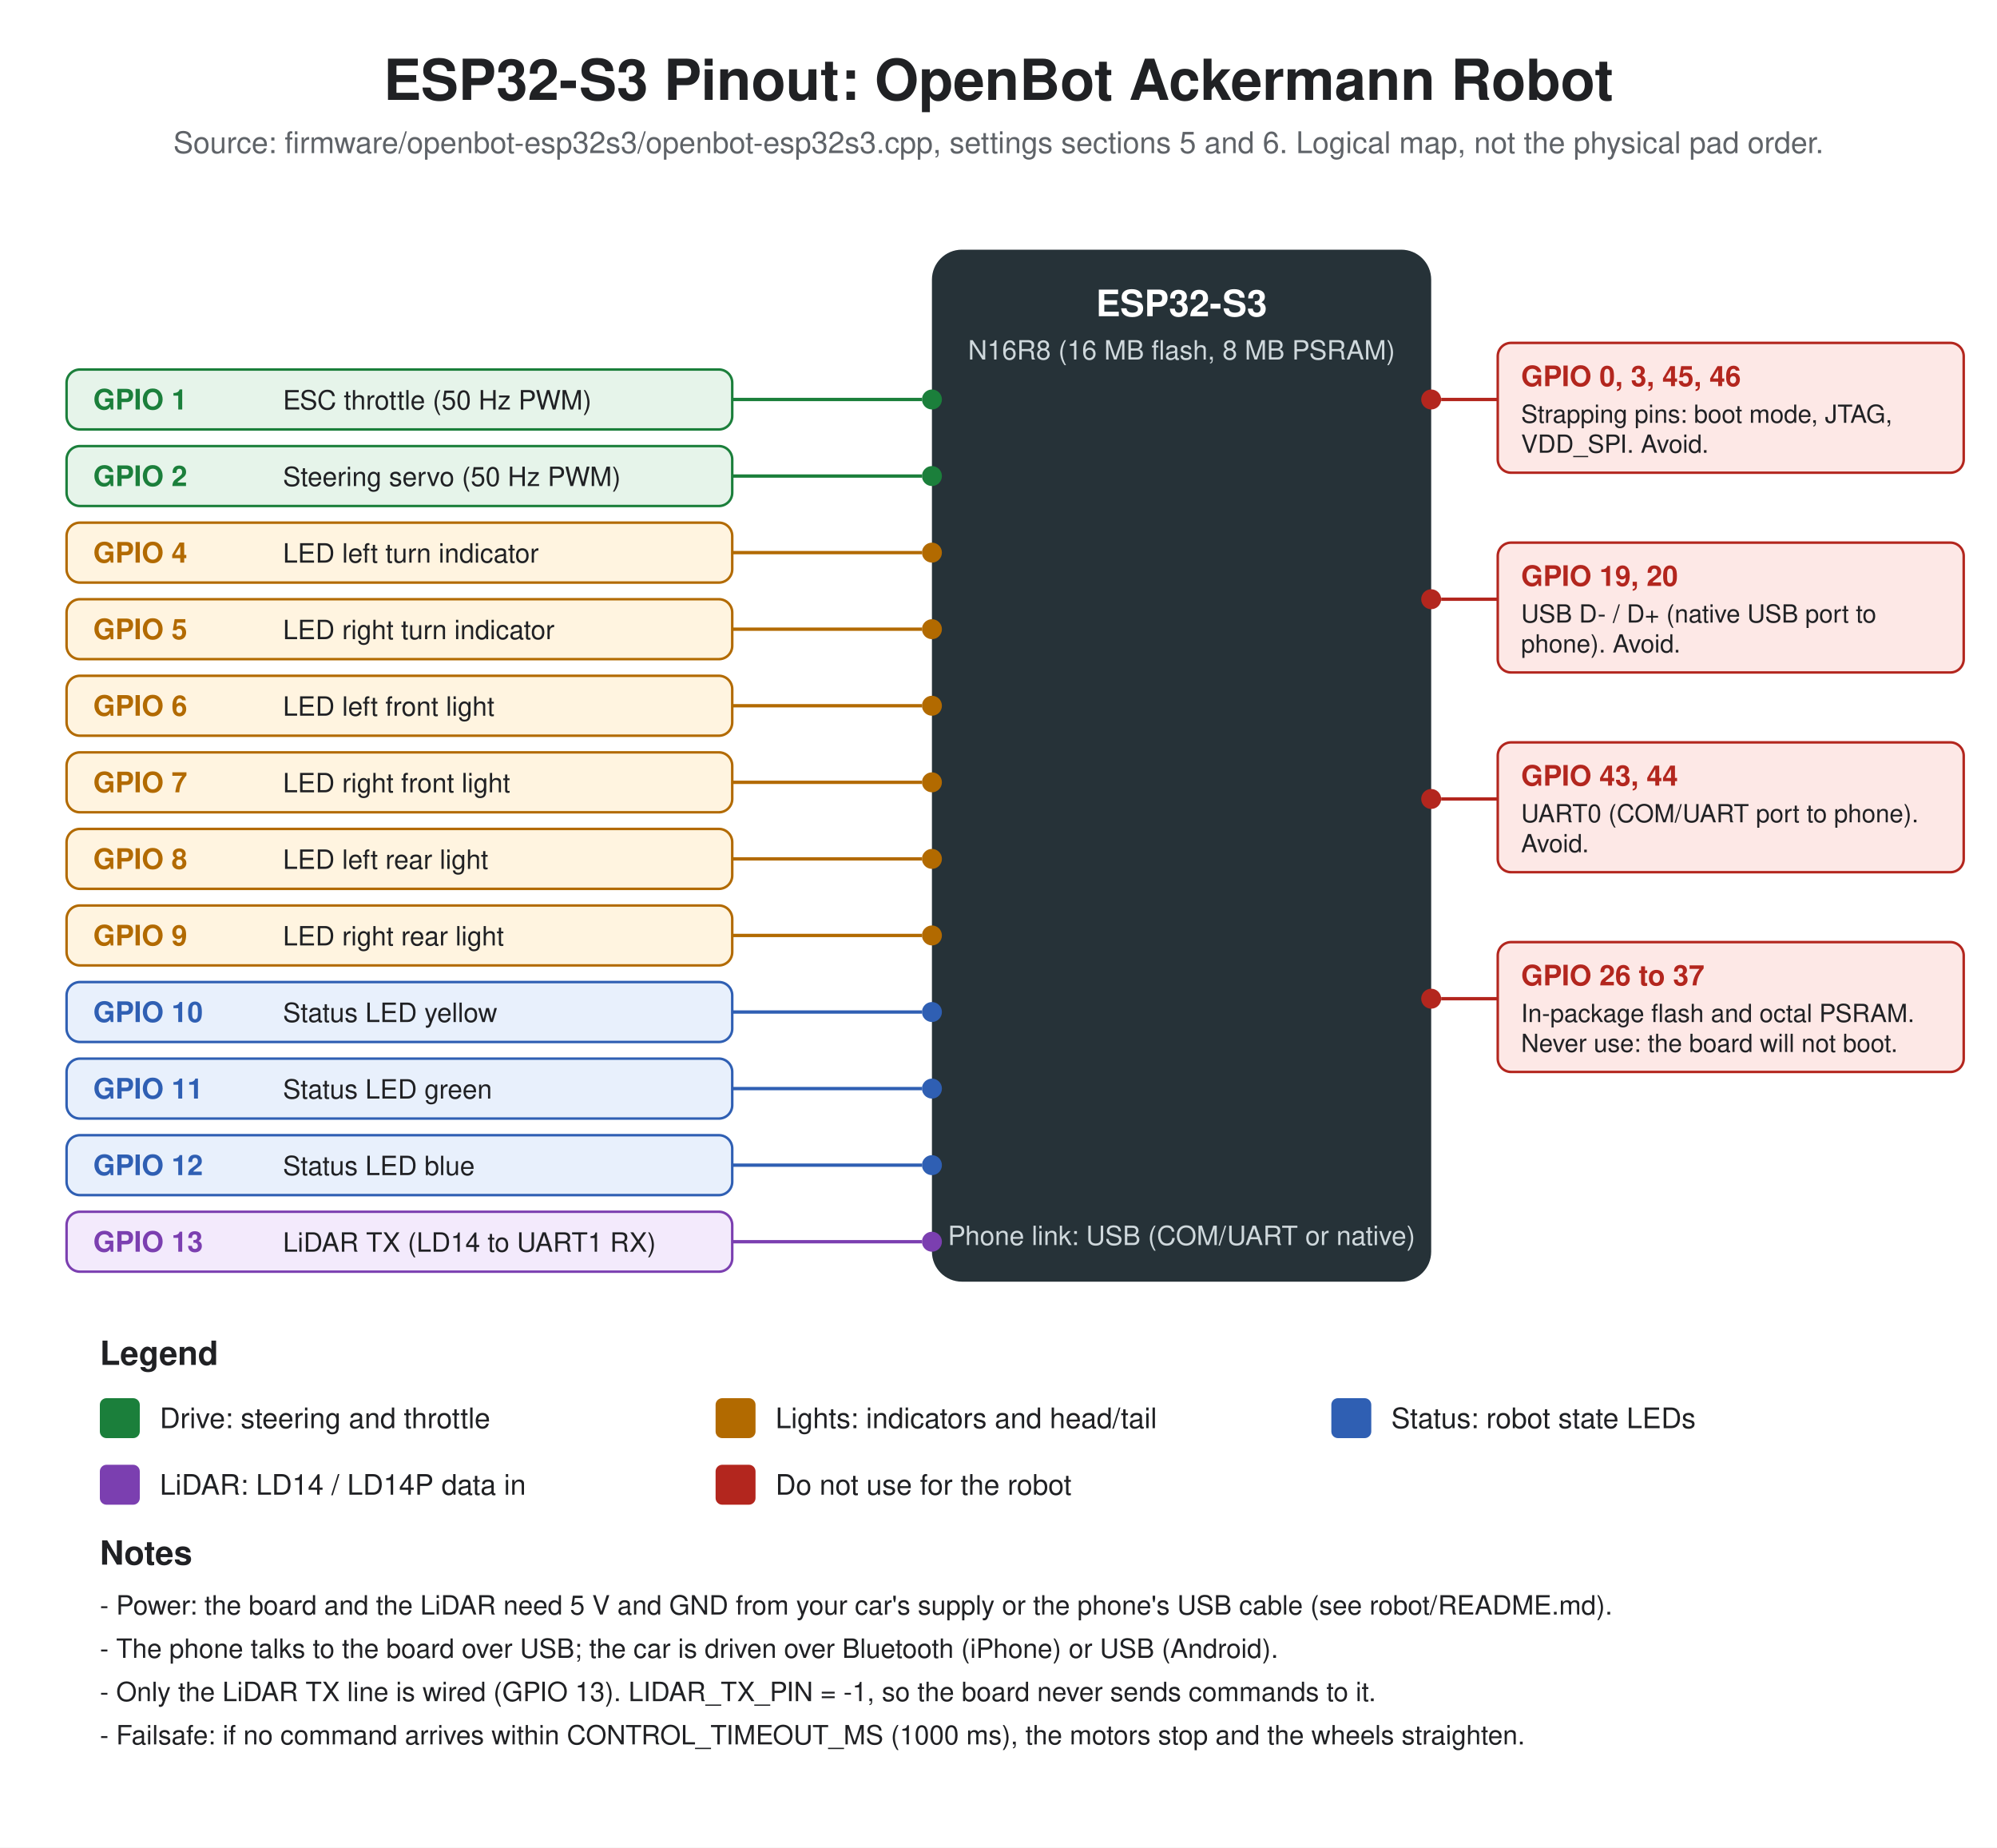
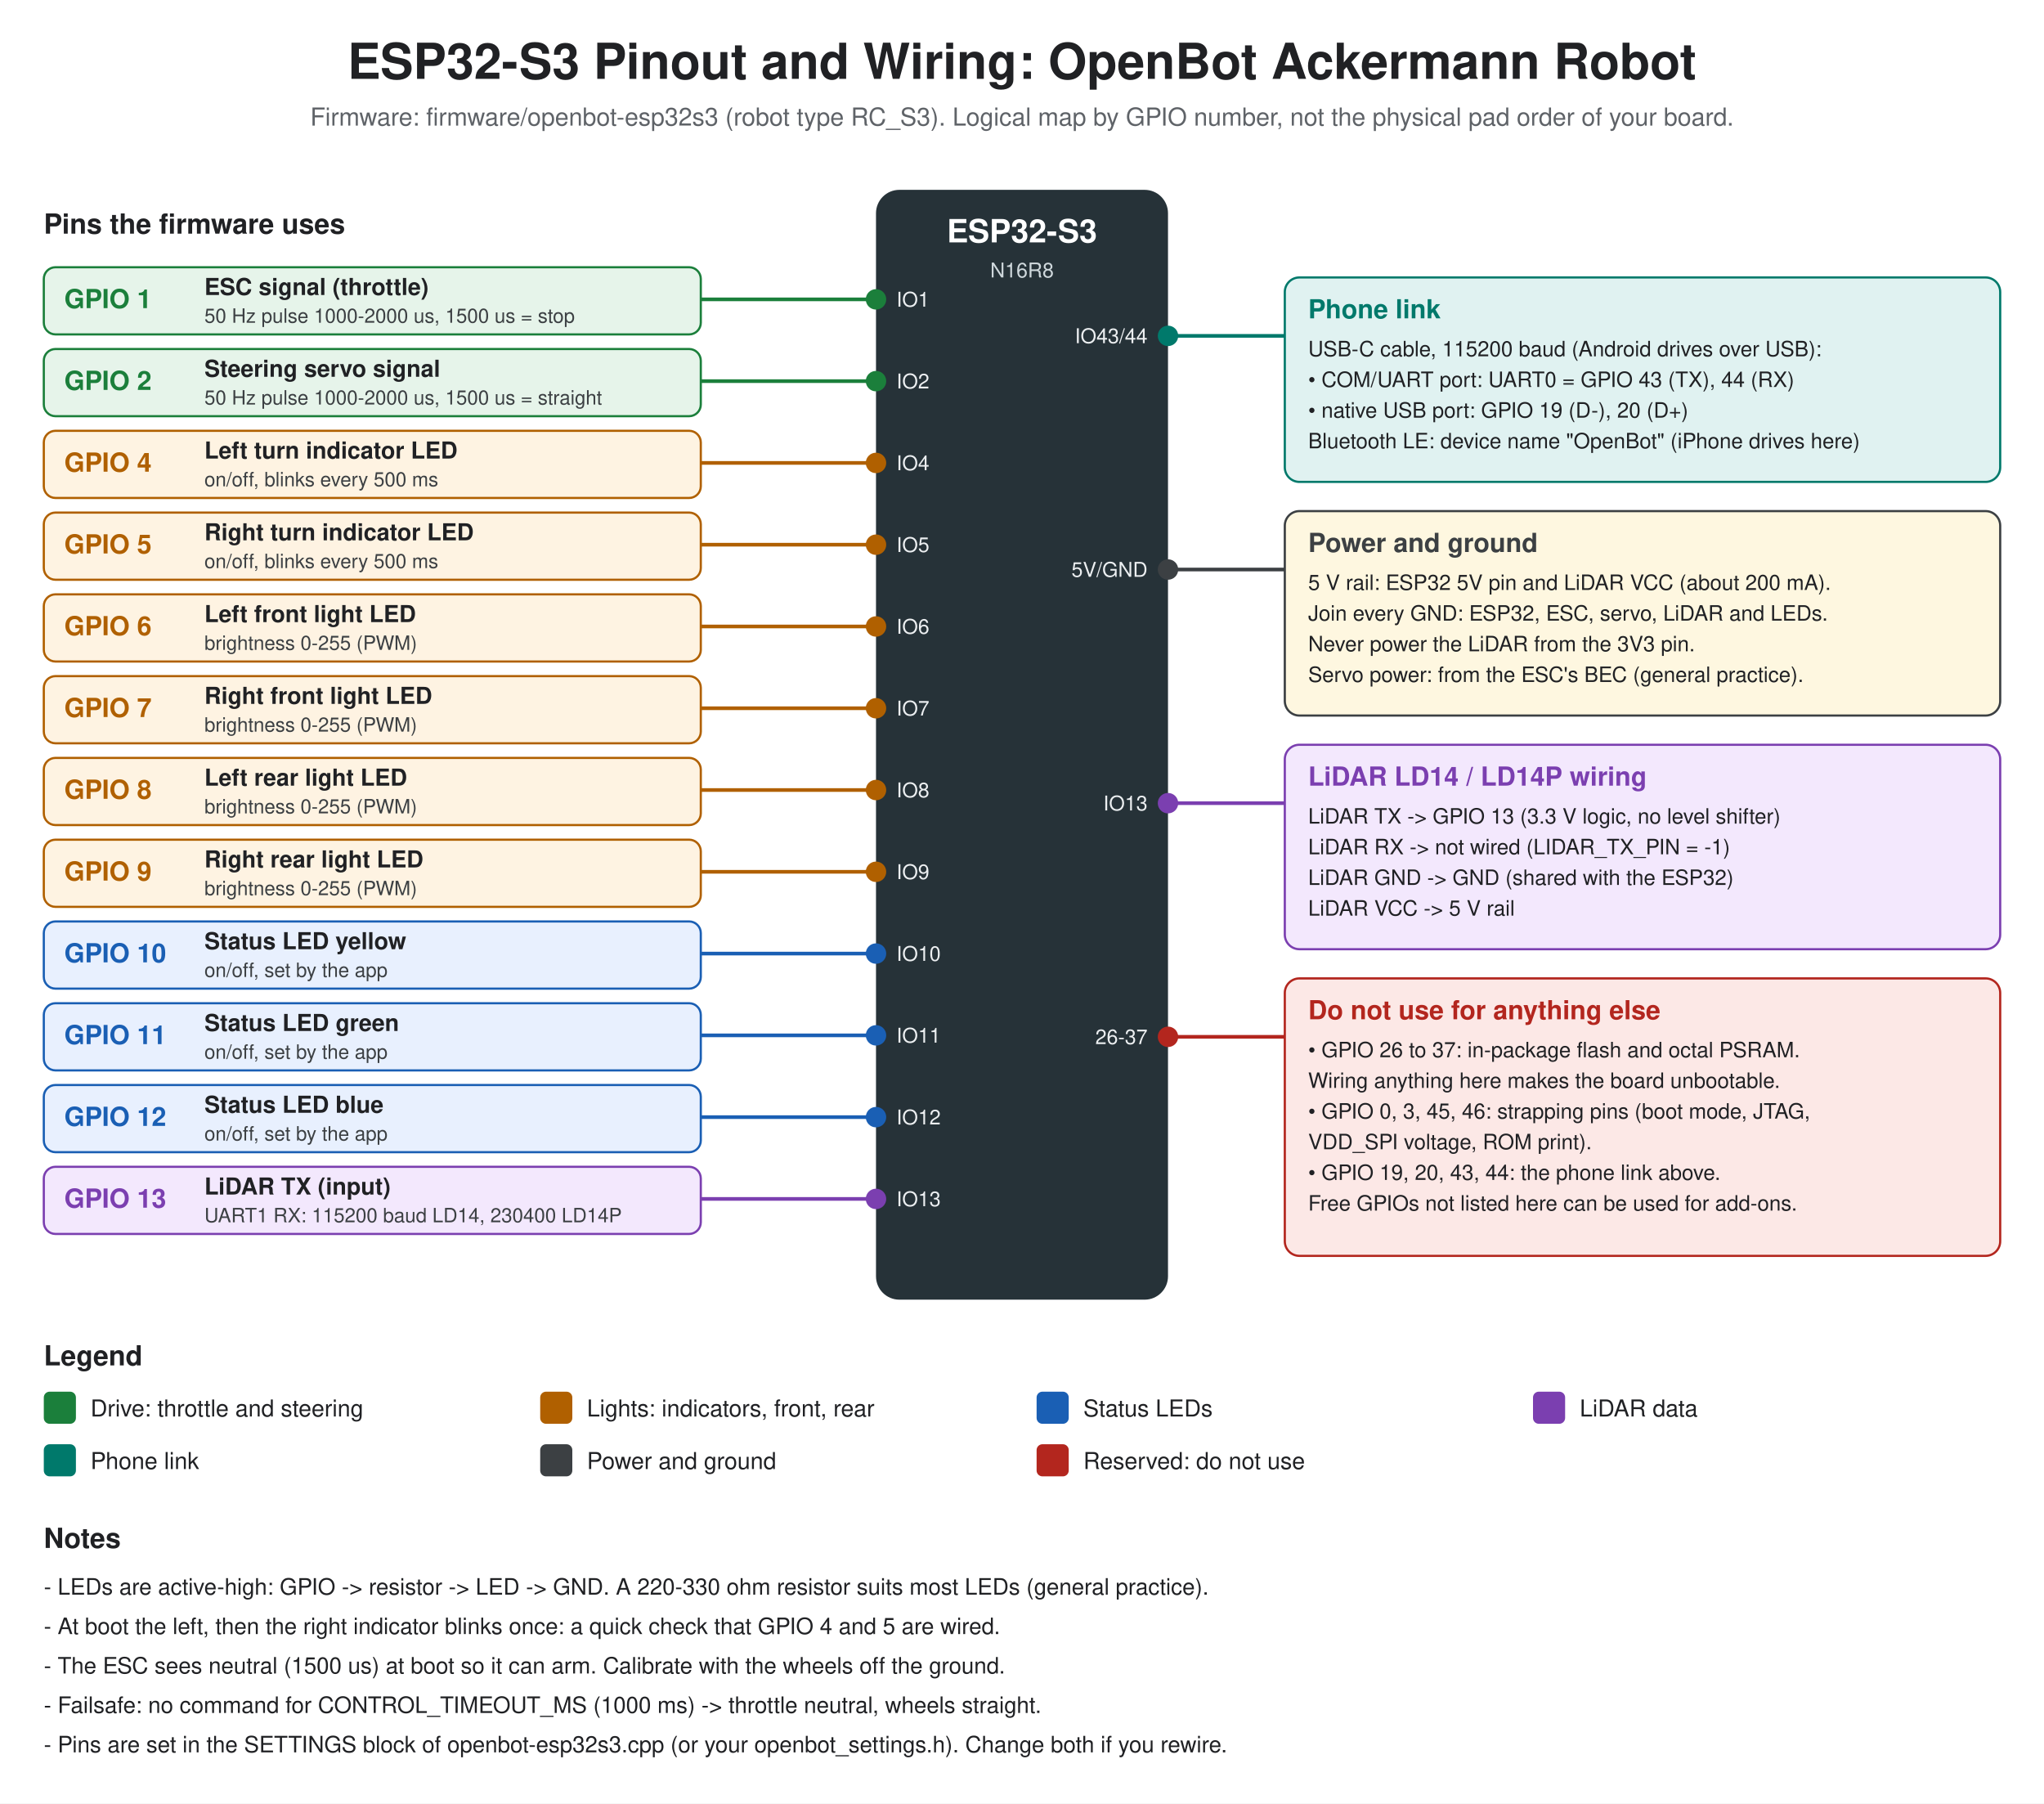
- <svg xmlns="http://www.w3.org/2000/svg" width="1200" height="1110" viewBox="0 0 1200 1110" font-family="Helvetica, Arial, sans-serif">
-   <rect width="1200" height="1110" fill="#ffffff" />
-   <text x="600" y="60" text-anchor="middle" font-size="34" font-weight="700" fill="#202124">ESP32-S3 Pinout: OpenBot Ackermann Robot</text>
-   <text x="600" y="92" text-anchor="middle" font-size="18" fill="#5f6368">Source: firmware/openbot-esp32s3/openbot-esp32s3.cpp, settings sections 5 and 6. Logical map, not the physical pad order.</text>
-   <rect x="560" y="150" width="300" height="620" rx="18" fill="#263238" />
-   <text x="710.0" y="190" text-anchor="middle" font-size="22" font-weight="700" fill="#ffffff">ESP32-S3</text>
-   <text x="710.0" y="216" text-anchor="middle" font-size="16" fill="#cfd8dc">N16R8 (16 MB flash, 8 MB PSRAM)</text>
-   <text x="710.0" y="748" text-anchor="middle" font-size="16" fill="#cfd8dc">Phone link: USB (COM/UART or native)</text>
-   <circle cx="560" cy="240" r="6" fill="#1b7f3b" />
-   <line x1="554" y1="240" x2="440" y2="240" stroke="#1b7f3b" stroke-width="2" />
-   <rect x="40" y="222" width="400" height="36" rx="8" fill="#e6f4ea" stroke="#1b7f3b" stroke-width="1.5" />
-   <text x="56" y="246" font-size="17" font-weight="700" fill="#1b7f3b">GPIO 1</text>
-   <text x="170" y="246" font-size="16" fill="#202124">ESC throttle (50 Hz PWM)</text>
-   <circle cx="560" cy="286" r="6" fill="#1b7f3b" />
-   <line x1="554" y1="286" x2="440" y2="286" stroke="#1b7f3b" stroke-width="2" />
-   <rect x="40" y="268" width="400" height="36" rx="8" fill="#e6f4ea" stroke="#1b7f3b" stroke-width="1.5" />
-   <text x="56" y="292" font-size="17" font-weight="700" fill="#1b7f3b">GPIO 2</text>
-   <text x="170" y="292" font-size="16" fill="#202124">Steering servo (50 Hz PWM)</text>
-   <circle cx="560" cy="332" r="6" fill="#b26a00" />
-   <line x1="554" y1="332" x2="440" y2="332" stroke="#b26a00" stroke-width="2" />
-   <rect x="40" y="314" width="400" height="36" rx="8" fill="#fff4e0" stroke="#b26a00" stroke-width="1.5" />
-   <text x="56" y="338" font-size="17" font-weight="700" fill="#b26a00">GPIO 4</text>
-   <text x="170" y="338" font-size="16" fill="#202124">LED left turn indicator</text>
-   <circle cx="560" cy="378" r="6" fill="#b26a00" />
-   <line x1="554" y1="378" x2="440" y2="378" stroke="#b26a00" stroke-width="2" />
-   <rect x="40" y="360" width="400" height="36" rx="8" fill="#fff4e0" stroke="#b26a00" stroke-width="1.5" />
-   <text x="56" y="384" font-size="17" font-weight="700" fill="#b26a00">GPIO 5</text>
-   <text x="170" y="384" font-size="16" fill="#202124">LED right turn indicator</text>
-   <circle cx="560" cy="424" r="6" fill="#b26a00" />
-   <line x1="554" y1="424" x2="440" y2="424" stroke="#b26a00" stroke-width="2" />
-   <rect x="40" y="406" width="400" height="36" rx="8" fill="#fff4e0" stroke="#b26a00" stroke-width="1.5" />
-   <text x="56" y="430" font-size="17" font-weight="700" fill="#b26a00">GPIO 6</text>
-   <text x="170" y="430" font-size="16" fill="#202124">LED left front light</text>
-   <circle cx="560" cy="470" r="6" fill="#b26a00" />
-   <line x1="554" y1="470" x2="440" y2="470" stroke="#b26a00" stroke-width="2" />
-   <rect x="40" y="452" width="400" height="36" rx="8" fill="#fff4e0" stroke="#b26a00" stroke-width="1.5" />
-   <text x="56" y="476" font-size="17" font-weight="700" fill="#b26a00">GPIO 7</text>
-   <text x="170" y="476" font-size="16" fill="#202124">LED right front light</text>
-   <circle cx="560" cy="516" r="6" fill="#b26a00" />
-   <line x1="554" y1="516" x2="440" y2="516" stroke="#b26a00" stroke-width="2" />
-   <rect x="40" y="498" width="400" height="36" rx="8" fill="#fff4e0" stroke="#b26a00" stroke-width="1.5" />
-   <text x="56" y="522" font-size="17" font-weight="700" fill="#b26a00">GPIO 8</text>
-   <text x="170" y="522" font-size="16" fill="#202124">LED left rear light</text>
-   <circle cx="560" cy="562" r="6" fill="#b26a00" />
-   <line x1="554" y1="562" x2="440" y2="562" stroke="#b26a00" stroke-width="2" />
-   <rect x="40" y="544" width="400" height="36" rx="8" fill="#fff4e0" stroke="#b26a00" stroke-width="1.5" />
-   <text x="56" y="568" font-size="17" font-weight="700" fill="#b26a00">GPIO 9</text>
-   <text x="170" y="568" font-size="16" fill="#202124">LED right rear light</text>
-   <circle cx="560" cy="608" r="6" fill="#2f5fb3" />
-   <line x1="554" y1="608" x2="440" y2="608" stroke="#2f5fb3" stroke-width="2" />
-   <rect x="40" y="590" width="400" height="36" rx="8" fill="#e8f0fc" stroke="#2f5fb3" stroke-width="1.5" />
-   <text x="56" y="614" font-size="17" font-weight="700" fill="#2f5fb3">GPIO 10</text>
-   <text x="170" y="614" font-size="16" fill="#202124">Status LED yellow</text>
-   <circle cx="560" cy="654" r="6" fill="#2f5fb3" />
-   <line x1="554" y1="654" x2="440" y2="654" stroke="#2f5fb3" stroke-width="2" />
-   <rect x="40" y="636" width="400" height="36" rx="8" fill="#e8f0fc" stroke="#2f5fb3" stroke-width="1.5" />
-   <text x="56" y="660" font-size="17" font-weight="700" fill="#2f5fb3">GPIO 11</text>
-   <text x="170" y="660" font-size="16" fill="#202124">Status LED green</text>
-   <circle cx="560" cy="700" r="6" fill="#2f5fb3" />
-   <line x1="554" y1="700" x2="440" y2="700" stroke="#2f5fb3" stroke-width="2" />
-   <rect x="40" y="682" width="400" height="36" rx="8" fill="#e8f0fc" stroke="#2f5fb3" stroke-width="1.5" />
-   <text x="56" y="706" font-size="17" font-weight="700" fill="#2f5fb3">GPIO 12</text>
-   <text x="170" y="706" font-size="16" fill="#202124">Status LED blue</text>
-   <circle cx="560" cy="746" r="6" fill="#7b3fb0" />
-   <line x1="554" y1="746" x2="440" y2="746" stroke="#7b3fb0" stroke-width="2" />
-   <rect x="40" y="728" width="400" height="36" rx="8" fill="#f3eafc" stroke="#7b3fb0" stroke-width="1.5" />
-   <text x="56" y="752" font-size="17" font-weight="700" fill="#7b3fb0">GPIO 13</text>
-   <text x="170" y="752" font-size="16" fill="#202124">LiDAR TX (LD14 to UART1 RX)</text>
-   <circle cx="860" cy="240" r="6" fill="#b3261e" />
-   <line x1="866" y1="240" x2="900" y2="240" stroke="#b3261e" stroke-width="2" />
-   <rect x="900" y="206" width="280" height="78" rx="8" fill="#fde8e6" stroke="#b3261e" stroke-width="1.5" />
-   <text x="914" y="232" font-size="17" font-weight="700" fill="#b3261e">GPIO 0, 3, 45, 46</text>
-   <text x="914" y="254" font-size="15" fill="#202124">Strapping pins: boot mode, JTAG,</text>
-   <text x="914" y="272" font-size="15" fill="#202124">VDD_SPI. Avoid.</text>
-   <circle cx="860" cy="360" r="6" fill="#b3261e" />
-   <line x1="866" y1="360" x2="900" y2="360" stroke="#b3261e" stroke-width="2" />
-   <rect x="900" y="326" width="280" height="78" rx="8" fill="#fde8e6" stroke="#b3261e" stroke-width="1.5" />
-   <text x="914" y="352" font-size="17" font-weight="700" fill="#b3261e">GPIO 19, 20</text>
-   <text x="914" y="374" font-size="15" fill="#202124">USB D- / D+ (native USB port to</text>
-   <text x="914" y="392" font-size="15" fill="#202124">phone). Avoid.</text>
-   <circle cx="860" cy="480" r="6" fill="#b3261e" />
-   <line x1="866" y1="480" x2="900" y2="480" stroke="#b3261e" stroke-width="2" />
-   <rect x="900" y="446" width="280" height="78" rx="8" fill="#fde8e6" stroke="#b3261e" stroke-width="1.5" />
-   <text x="914" y="472" font-size="17" font-weight="700" fill="#b3261e">GPIO 43, 44</text>
-   <text x="914" y="494" font-size="15" fill="#202124">UART0 (COM/UART port to phone).</text>
-   <text x="914" y="512" font-size="15" fill="#202124">Avoid.</text>
-   <circle cx="860" cy="600" r="6" fill="#b3261e" />
-   <line x1="866" y1="600" x2="900" y2="600" stroke="#b3261e" stroke-width="2" />
-   <rect x="900" y="566" width="280" height="78" rx="8" fill="#fde8e6" stroke="#b3261e" stroke-width="1.5" />
-   <text x="914" y="592" font-size="17" font-weight="700" fill="#b3261e">GPIO 26 to 37</text>
-   <text x="914" y="614" font-size="15" fill="#202124">In-package flash and octal PSRAM.</text>
-   <text x="914" y="632" font-size="15" fill="#202124">Never use: the board will not boot.</text>
-   <text x="60" y="820" font-size="20" font-weight="700" fill="#202124">Legend</text>
-   <rect x="60" y="840" width="24" height="24" rx="4" fill="#1b7f3b" />
-   <text x="96" y="858" font-size="17" fill="#202124">Drive: steering and throttle</text>
-   <rect x="430" y="840" width="24" height="24" rx="4" fill="#b26a00" />
-   <text x="466" y="858" font-size="17" fill="#202124">Lights: indicators and head/tail</text>
-   <rect x="800" y="840" width="24" height="24" rx="4" fill="#2f5fb3" />
-   <text x="836" y="858" font-size="17" fill="#202124">Status: robot state LEDs</text>
-   <rect x="60" y="880" width="24" height="24" rx="4" fill="#7b3fb0" />
-   <text x="96" y="898" font-size="17" fill="#202124">LiDAR: LD14 / LD14P data in</text>
-   <rect x="430" y="880" width="24" height="24" rx="4" fill="#b3261e" />
-   <text x="466" y="898" font-size="17" fill="#202124">Do not use for the robot</text>
-   <text x="60" y="940" font-size="20" font-weight="700" fill="#202124">Notes</text>
-   <text x="60" y="970" font-size="16" fill="#202124">- Power: the board and the LiDAR need 5 V and GND from your car's supply or the phone's USB cable (see robot/README.md).</text>
-   <text x="60" y="996" font-size="16" fill="#202124">- The phone talks to the board over USB; the car is driven over Bluetooth (iPhone) or USB (Android).</text>
-   <text x="60" y="1022" font-size="16" fill="#202124">- Only the LiDAR TX line is wired (GPIO 13). LIDAR_TX_PIN = -1, so the board never sends commands to it.</text>
-   <text x="60" y="1048" font-size="16" fill="#202124">- Failsafe: if no command arrives within CONTROL_TIMEOUT_MS (1000 ms), the motors stop and the wheels straighten.</text>
+ <svg xmlns="http://www.w3.org/2000/svg" width="1400" height="1235" viewBox="0 0 1400 1235" font-family="Helvetica, Arial, sans-serif">
+   <rect width="1400" height="1235" fill="#ffffff" />
+   <text x="700" y="54" text-anchor="middle" font-size="34" font-weight="700" fill="#202124">ESP32-S3 Pinout and Wiring: OpenBot Ackermann Robot</text>
+   <text x="700" y="86" text-anchor="middle" font-size="17" fill="#5f6368">Firmware: firmware/openbot-esp32s3 (robot type RC_S3). Logical map by GPIO number, not the physical pad order of your board.</text>
+   <rect x="600" y="130" width="200" height="760" rx="16" fill="#263238" />
+   <text x="700.0" y="166" text-anchor="middle" font-size="22" font-weight="700" fill="#fff">ESP32-S3</text>
+   <text x="700.0" y="190" text-anchor="middle" font-size="14" fill="#cfd8dc">N16R8</text>
+   <text x="30" y="160" font-size="19" font-weight="700" fill="#202124">Pins the firmware uses</text>
+   <rect x="30" y="183" width="450" height="46" rx="8" fill="#e6f4ea" stroke="#1b7f3b" stroke-width="1.5" />
+   <text x="44" y="211" font-size="18" font-weight="700" fill="#1b7f3b">GPIO 1</text>
+   <text x="140" y="202" font-size="16" font-weight="700" fill="#202124">ESC signal (throttle)</text>
+   <text x="140" y="221" font-size="13.5" fill="#3c4043">50 Hz pulse 1000-2000 us, 1500 us = stop</text>
+   <line x1="480" y1="205" x2="594" y2="205" stroke="#1b7f3b" stroke-width="2.5" />
+   <circle cx="600" cy="205" r="7" fill="#1b7f3b" />
+   <text x="614" y="210" font-size="14" fill="#eceff1">IO1</text>
+   <rect x="30" y="239" width="450" height="46" rx="8" fill="#e6f4ea" stroke="#1b7f3b" stroke-width="1.5" />
+   <text x="44" y="267" font-size="18" font-weight="700" fill="#1b7f3b">GPIO 2</text>
+   <text x="140" y="258" font-size="16" font-weight="700" fill="#202124">Steering servo signal</text>
+   <text x="140" y="277" font-size="13.5" fill="#3c4043">50 Hz pulse 1000-2000 us, 1500 us = straight</text>
+   <line x1="480" y1="261" x2="594" y2="261" stroke="#1b7f3b" stroke-width="2.5" />
+   <circle cx="600" cy="261" r="7" fill="#1b7f3b" />
+   <text x="614" y="266" font-size="14" fill="#eceff1">IO2</text>
+   <rect x="30" y="295" width="450" height="46" rx="8" fill="#fef3e2" stroke="#b06000" stroke-width="1.5" />
+   <text x="44" y="323" font-size="18" font-weight="700" fill="#b06000">GPIO 4</text>
+   <text x="140" y="314" font-size="16" font-weight="700" fill="#202124">Left turn indicator LED</text>
+   <text x="140" y="333" font-size="13.5" fill="#3c4043">on/off, blinks every 500 ms</text>
+   <line x1="480" y1="317" x2="594" y2="317" stroke="#b06000" stroke-width="2.5" />
+   <circle cx="600" cy="317" r="7" fill="#b06000" />
+   <text x="614" y="322" font-size="14" fill="#eceff1">IO4</text>
+   <rect x="30" y="351" width="450" height="46" rx="8" fill="#fef3e2" stroke="#b06000" stroke-width="1.5" />
+   <text x="44" y="379" font-size="18" font-weight="700" fill="#b06000">GPIO 5</text>
+   <text x="140" y="370" font-size="16" font-weight="700" fill="#202124">Right turn indicator LED</text>
+   <text x="140" y="389" font-size="13.5" fill="#3c4043">on/off, blinks every 500 ms</text>
+   <line x1="480" y1="373" x2="594" y2="373" stroke="#b06000" stroke-width="2.5" />
+   <circle cx="600" cy="373" r="7" fill="#b06000" />
+   <text x="614" y="378" font-size="14" fill="#eceff1">IO5</text>
+   <rect x="30" y="407" width="450" height="46" rx="8" fill="#fef3e2" stroke="#b06000" stroke-width="1.5" />
+   <text x="44" y="435" font-size="18" font-weight="700" fill="#b06000">GPIO 6</text>
+   <text x="140" y="426" font-size="16" font-weight="700" fill="#202124">Left front light LED</text>
+   <text x="140" y="445" font-size="13.5" fill="#3c4043">brightness 0-255 (PWM)</text>
+   <line x1="480" y1="429" x2="594" y2="429" stroke="#b06000" stroke-width="2.5" />
+   <circle cx="600" cy="429" r="7" fill="#b06000" />
+   <text x="614" y="434" font-size="14" fill="#eceff1">IO6</text>
+   <rect x="30" y="463" width="450" height="46" rx="8" fill="#fef3e2" stroke="#b06000" stroke-width="1.5" />
+   <text x="44" y="491" font-size="18" font-weight="700" fill="#b06000">GPIO 7</text>
+   <text x="140" y="482" font-size="16" font-weight="700" fill="#202124">Right front light LED</text>
+   <text x="140" y="501" font-size="13.5" fill="#3c4043">brightness 0-255 (PWM)</text>
+   <line x1="480" y1="485" x2="594" y2="485" stroke="#b06000" stroke-width="2.5" />
+   <circle cx="600" cy="485" r="7" fill="#b06000" />
+   <text x="614" y="490" font-size="14" fill="#eceff1">IO7</text>
+   <rect x="30" y="519" width="450" height="46" rx="8" fill="#fef3e2" stroke="#b06000" stroke-width="1.5" />
+   <text x="44" y="547" font-size="18" font-weight="700" fill="#b06000">GPIO 8</text>
+   <text x="140" y="538" font-size="16" font-weight="700" fill="#202124">Left rear light LED</text>
+   <text x="140" y="557" font-size="13.5" fill="#3c4043">brightness 0-255 (PWM)</text>
+   <line x1="480" y1="541" x2="594" y2="541" stroke="#b06000" stroke-width="2.5" />
+   <circle cx="600" cy="541" r="7" fill="#b06000" />
+   <text x="614" y="546" font-size="14" fill="#eceff1">IO8</text>
+   <rect x="30" y="575" width="450" height="46" rx="8" fill="#fef3e2" stroke="#b06000" stroke-width="1.5" />
+   <text x="44" y="603" font-size="18" font-weight="700" fill="#b06000">GPIO 9</text>
+   <text x="140" y="594" font-size="16" font-weight="700" fill="#202124">Right rear light LED</text>
+   <text x="140" y="613" font-size="13.5" fill="#3c4043">brightness 0-255 (PWM)</text>
+   <line x1="480" y1="597" x2="594" y2="597" stroke="#b06000" stroke-width="2.5" />
+   <circle cx="600" cy="597" r="7" fill="#b06000" />
+   <text x="614" y="602" font-size="14" fill="#eceff1">IO9</text>
+   <rect x="30" y="631" width="450" height="46" rx="8" fill="#e8f0fe" stroke="#1a5fb4" stroke-width="1.5" />
+   <text x="44" y="659" font-size="18" font-weight="700" fill="#1a5fb4">GPIO 10</text>
+   <text x="140" y="650" font-size="16" font-weight="700" fill="#202124">Status LED yellow</text>
+   <text x="140" y="669" font-size="13.5" fill="#3c4043">on/off, set by the app</text>
+   <line x1="480" y1="653" x2="594" y2="653" stroke="#1a5fb4" stroke-width="2.5" />
+   <circle cx="600" cy="653" r="7" fill="#1a5fb4" />
+   <text x="614" y="658" font-size="14" fill="#eceff1">IO10</text>
+   <rect x="30" y="687" width="450" height="46" rx="8" fill="#e8f0fe" stroke="#1a5fb4" stroke-width="1.5" />
+   <text x="44" y="715" font-size="18" font-weight="700" fill="#1a5fb4">GPIO 11</text>
+   <text x="140" y="706" font-size="16" font-weight="700" fill="#202124">Status LED green</text>
+   <text x="140" y="725" font-size="13.5" fill="#3c4043">on/off, set by the app</text>
+   <line x1="480" y1="709" x2="594" y2="709" stroke="#1a5fb4" stroke-width="2.5" />
+   <circle cx="600" cy="709" r="7" fill="#1a5fb4" />
+   <text x="614" y="714" font-size="14" fill="#eceff1">IO11</text>
+   <rect x="30" y="743" width="450" height="46" rx="8" fill="#e8f0fe" stroke="#1a5fb4" stroke-width="1.5" />
+   <text x="44" y="771" font-size="18" font-weight="700" fill="#1a5fb4">GPIO 12</text>
+   <text x="140" y="762" font-size="16" font-weight="700" fill="#202124">Status LED blue</text>
+   <text x="140" y="781" font-size="13.5" fill="#3c4043">on/off, set by the app</text>
+   <line x1="480" y1="765" x2="594" y2="765" stroke="#1a5fb4" stroke-width="2.5" />
+   <circle cx="600" cy="765" r="7" fill="#1a5fb4" />
+   <text x="614" y="770" font-size="14" fill="#eceff1">IO12</text>
+   <rect x="30" y="799" width="450" height="46" rx="8" fill="#f3e8fd" stroke="#7b3fb0" stroke-width="1.5" />
+   <text x="44" y="827" font-size="18" font-weight="700" fill="#7b3fb0">GPIO 13</text>
+   <text x="140" y="818" font-size="16" font-weight="700" fill="#202124">LiDAR TX (input)</text>
+   <text x="140" y="837" font-size="13.5" fill="#3c4043">UART1 RX: 115200 baud LD14, 230400 LD14P</text>
+   <line x1="480" y1="821" x2="594" y2="821" stroke="#7b3fb0" stroke-width="2.5" />
+   <circle cx="600" cy="821" r="7" fill="#7b3fb0" />
+   <text x="614" y="826" font-size="14" fill="#eceff1">IO13</text>
+   <rect x="880" y="190" width="490" height="140" rx="10" fill="#e0f2f1" stroke="#00796b" stroke-width="1.5" />
+   <text x="896" y="218" font-size="18" font-weight="700" fill="#00796b">Phone link</text>
+   <text x="896" y="244" font-size="14.5" fill="#202124">USB-C cable, 115200 baud (Android drives over USB):</text>
+   <text x="896" y="265" font-size="14.5" fill="#202124">• COM/UART port: UART0 = GPIO 43 (TX), 44 (RX)</text>
+   <text x="896" y="286" font-size="14.5" fill="#202124">• native USB port: GPIO 19 (D-), 20 (D+)</text>
+   <text x="896" y="307" font-size="14.5" fill="#202124">Bluetooth LE: device name "OpenBot" (iPhone drives here)</text>
+   <line x1="806" y1="230" x2="880" y2="230" stroke="#00796b" stroke-width="2.5" />
+   <circle cx="800" cy="230" r="7" fill="#00796b" />
+   <text x="786" y="235" text-anchor="end" font-size="14" fill="#eceff1">IO43/44</text>
+   <rect x="880" y="350" width="490" height="140" rx="10" fill="#fef7e0" stroke="#3c4043" stroke-width="1.5" />
+   <text x="896" y="378" font-size="18" font-weight="700" fill="#3c4043">Power and ground</text>
+   <text x="896" y="404" font-size="14.5" fill="#202124">5 V rail: ESP32 5V pin and LiDAR VCC (about 200 mA).</text>
+   <text x="896" y="425" font-size="14.5" fill="#202124">Join every GND: ESP32, ESC, servo, LiDAR and LEDs.</text>
+   <text x="896" y="446" font-size="14.5" fill="#202124">Never power the LiDAR from the 3V3 pin.</text>
+   <text x="896" y="467" font-size="14.5" fill="#202124">Servo power: from the ESC's BEC (general practice).</text>
+   <line x1="806" y1="390" x2="880" y2="390" stroke="#3c4043" stroke-width="2.5" />
+   <circle cx="800" cy="390" r="7" fill="#3c4043" />
+   <text x="786" y="395" text-anchor="end" font-size="14" fill="#eceff1">5V/GND</text>
+   <rect x="880" y="510" width="490" height="140" rx="10" fill="#f3e8fd" stroke="#7b3fb0" stroke-width="1.5" />
+   <text x="896" y="538" font-size="18" font-weight="700" fill="#7b3fb0">LiDAR LD14 / LD14P wiring</text>
+   <text x="896" y="564" font-size="14.5" fill="#202124">LiDAR TX   -&gt;  GPIO 13 (3.3 V logic, no level shifter)</text>
+   <text x="896" y="585" font-size="14.5" fill="#202124">LiDAR RX   -&gt;  not wired (LIDAR_TX_PIN = -1)</text>
+   <text x="896" y="606" font-size="14.5" fill="#202124">LiDAR GND  -&gt;  GND (shared with the ESP32)</text>
+   <text x="896" y="627" font-size="14.5" fill="#202124">LiDAR VCC  -&gt;  5 V rail</text>
+   <line x1="806" y1="550" x2="880" y2="550" stroke="#7b3fb0" stroke-width="2.5" />
+   <circle cx="800" cy="550" r="7" fill="#7b3fb0" />
+   <text x="786" y="555" text-anchor="end" font-size="14" fill="#eceff1">IO13</text>
+   <rect x="880" y="670" width="490" height="190" rx="10" fill="#fce8e6" stroke="#b3261e" stroke-width="1.5" />
+   <text x="896" y="698" font-size="18" font-weight="700" fill="#b3261e">Do not use for anything else</text>
+   <text x="896" y="724" font-size="14.5" fill="#202124">• GPIO 26 to 37: in-package flash and octal PSRAM.</text>
+   <text x="896" y="745" font-size="14.5" fill="#202124">   Wiring anything here makes the board unbootable.</text>
+   <text x="896" y="766" font-size="14.5" fill="#202124">• GPIO 0, 3, 45, 46: strapping pins (boot mode, JTAG,</text>
+   <text x="896" y="787" font-size="14.5" fill="#202124">   VDD_SPI voltage, ROM print).</text>
+   <text x="896" y="808" font-size="14.5" fill="#202124">• GPIO 19, 20, 43, 44: the phone link above.</text>
+   <text x="896" y="829" font-size="14.5" fill="#202124">Free GPIOs not listed here can be used for add-ons.</text>
+   <line x1="806" y1="710" x2="880" y2="710" stroke="#b3261e" stroke-width="2.5" />
+   <circle cx="800" cy="710" r="7" fill="#b3261e" />
+   <text x="786" y="715" text-anchor="end" font-size="14" fill="#eceff1">26-37</text>
+   <text x="30" y="935" font-size="19" font-weight="700" fill="#202124">Legend</text>
+   <rect x="30" y="953" width="22" height="22" rx="4" fill="#1b7f3b" />
+   <text x="62" y="970" font-size="16" fill="#202124">Drive: throttle and steering</text>
+   <rect x="370" y="953" width="22" height="22" rx="4" fill="#b06000" />
+   <text x="402" y="970" font-size="16" fill="#202124">Lights: indicators, front, rear</text>
+   <rect x="710" y="953" width="22" height="22" rx="4" fill="#1a5fb4" />
+   <text x="742" y="970" font-size="16" fill="#202124">Status LEDs</text>
+   <rect x="1050" y="953" width="22" height="22" rx="4" fill="#7b3fb0" />
+   <text x="1082" y="970" font-size="16" fill="#202124">LiDAR data</text>
+   <rect x="30" y="989" width="22" height="22" rx="4" fill="#00796b" />
+   <text x="62" y="1006" font-size="16" fill="#202124">Phone link</text>
+   <rect x="370" y="989" width="22" height="22" rx="4" fill="#3c4043" />
+   <text x="402" y="1006" font-size="16" fill="#202124">Power and ground</text>
+   <rect x="710" y="989" width="22" height="22" rx="4" fill="#b3261e" />
+   <text x="742" y="1006" font-size="16" fill="#202124">Reserved: do not use</text>
+   <text x="30" y="1060" font-size="19" font-weight="700" fill="#202124">Notes</text>
+   <text x="30" y="1092" font-size="15.5" fill="#202124">- LEDs are active-high: GPIO -&gt; resistor -&gt; LED -&gt; GND. A 220-330 ohm resistor suits most LEDs (general practice).</text>
+   <text x="30" y="1119" font-size="15.5" fill="#202124">- At boot the left, then the right indicator blinks once: a quick check that GPIO 4 and 5 are wired.</text>
+   <text x="30" y="1146" font-size="15.5" fill="#202124">- The ESC sees neutral (1500 us) at boot so it can arm. Calibrate with the wheels off the ground.</text>
+   <text x="30" y="1173" font-size="15.5" fill="#202124">- Failsafe: no command for CONTROL_TIMEOUT_MS (1000 ms) -&gt; throttle neutral, wheels straight.</text>
+   <text x="30" y="1200" font-size="15.5" fill="#202124">- Pins are set in the SETTINGS block of openbot-esp32s3.cpp (or your openbot_settings.h). Change both if you rewire.</text>
</svg>
